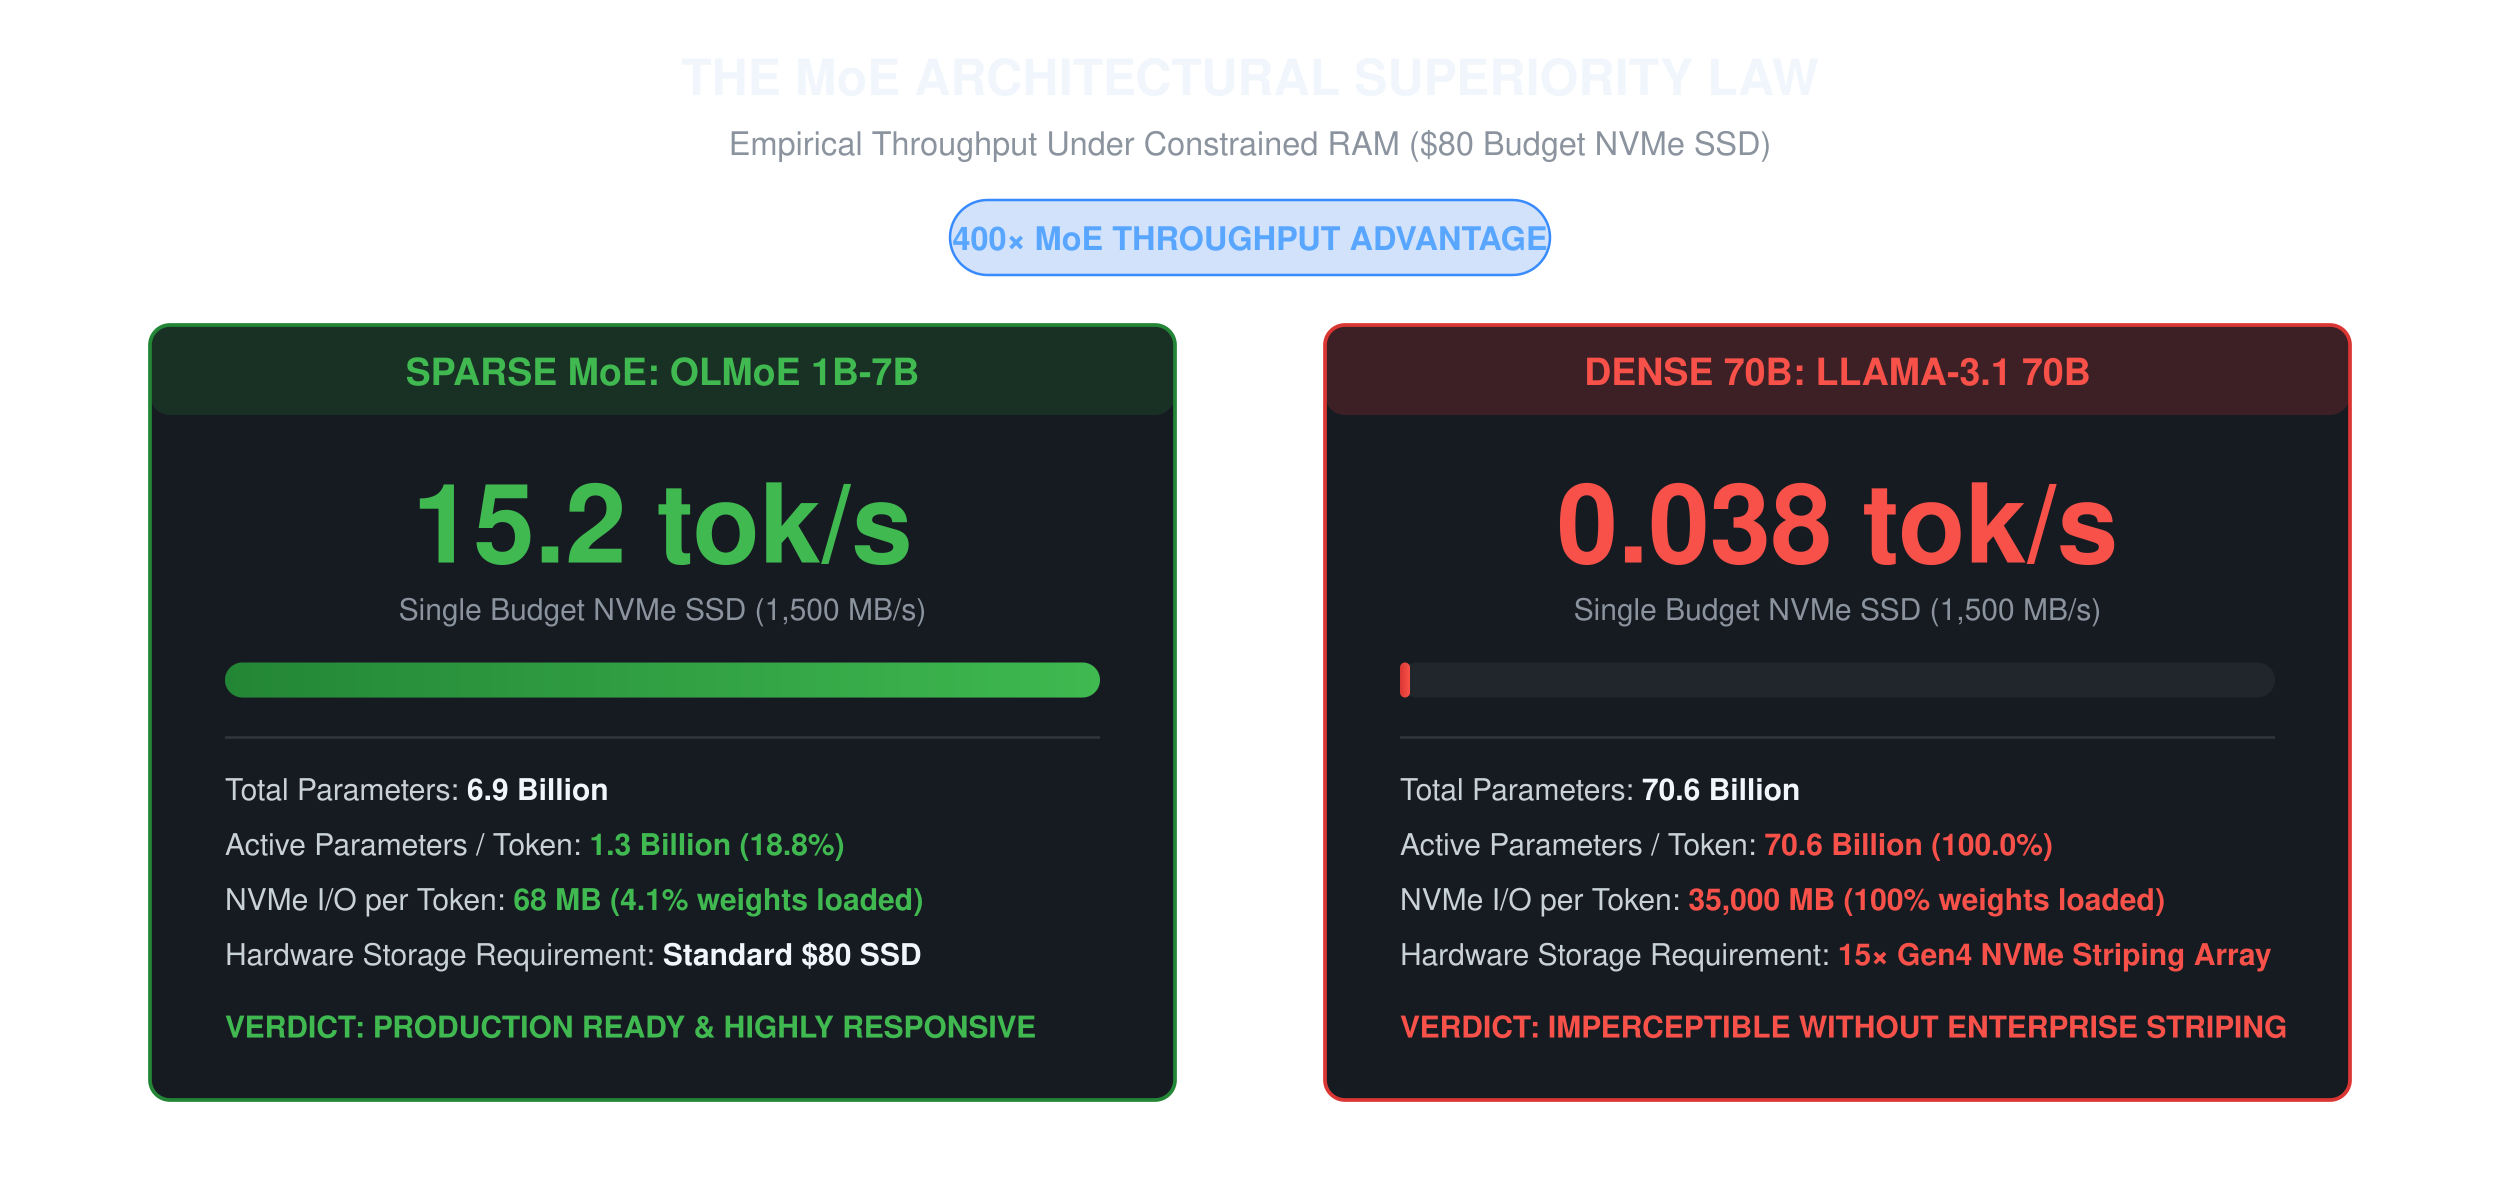
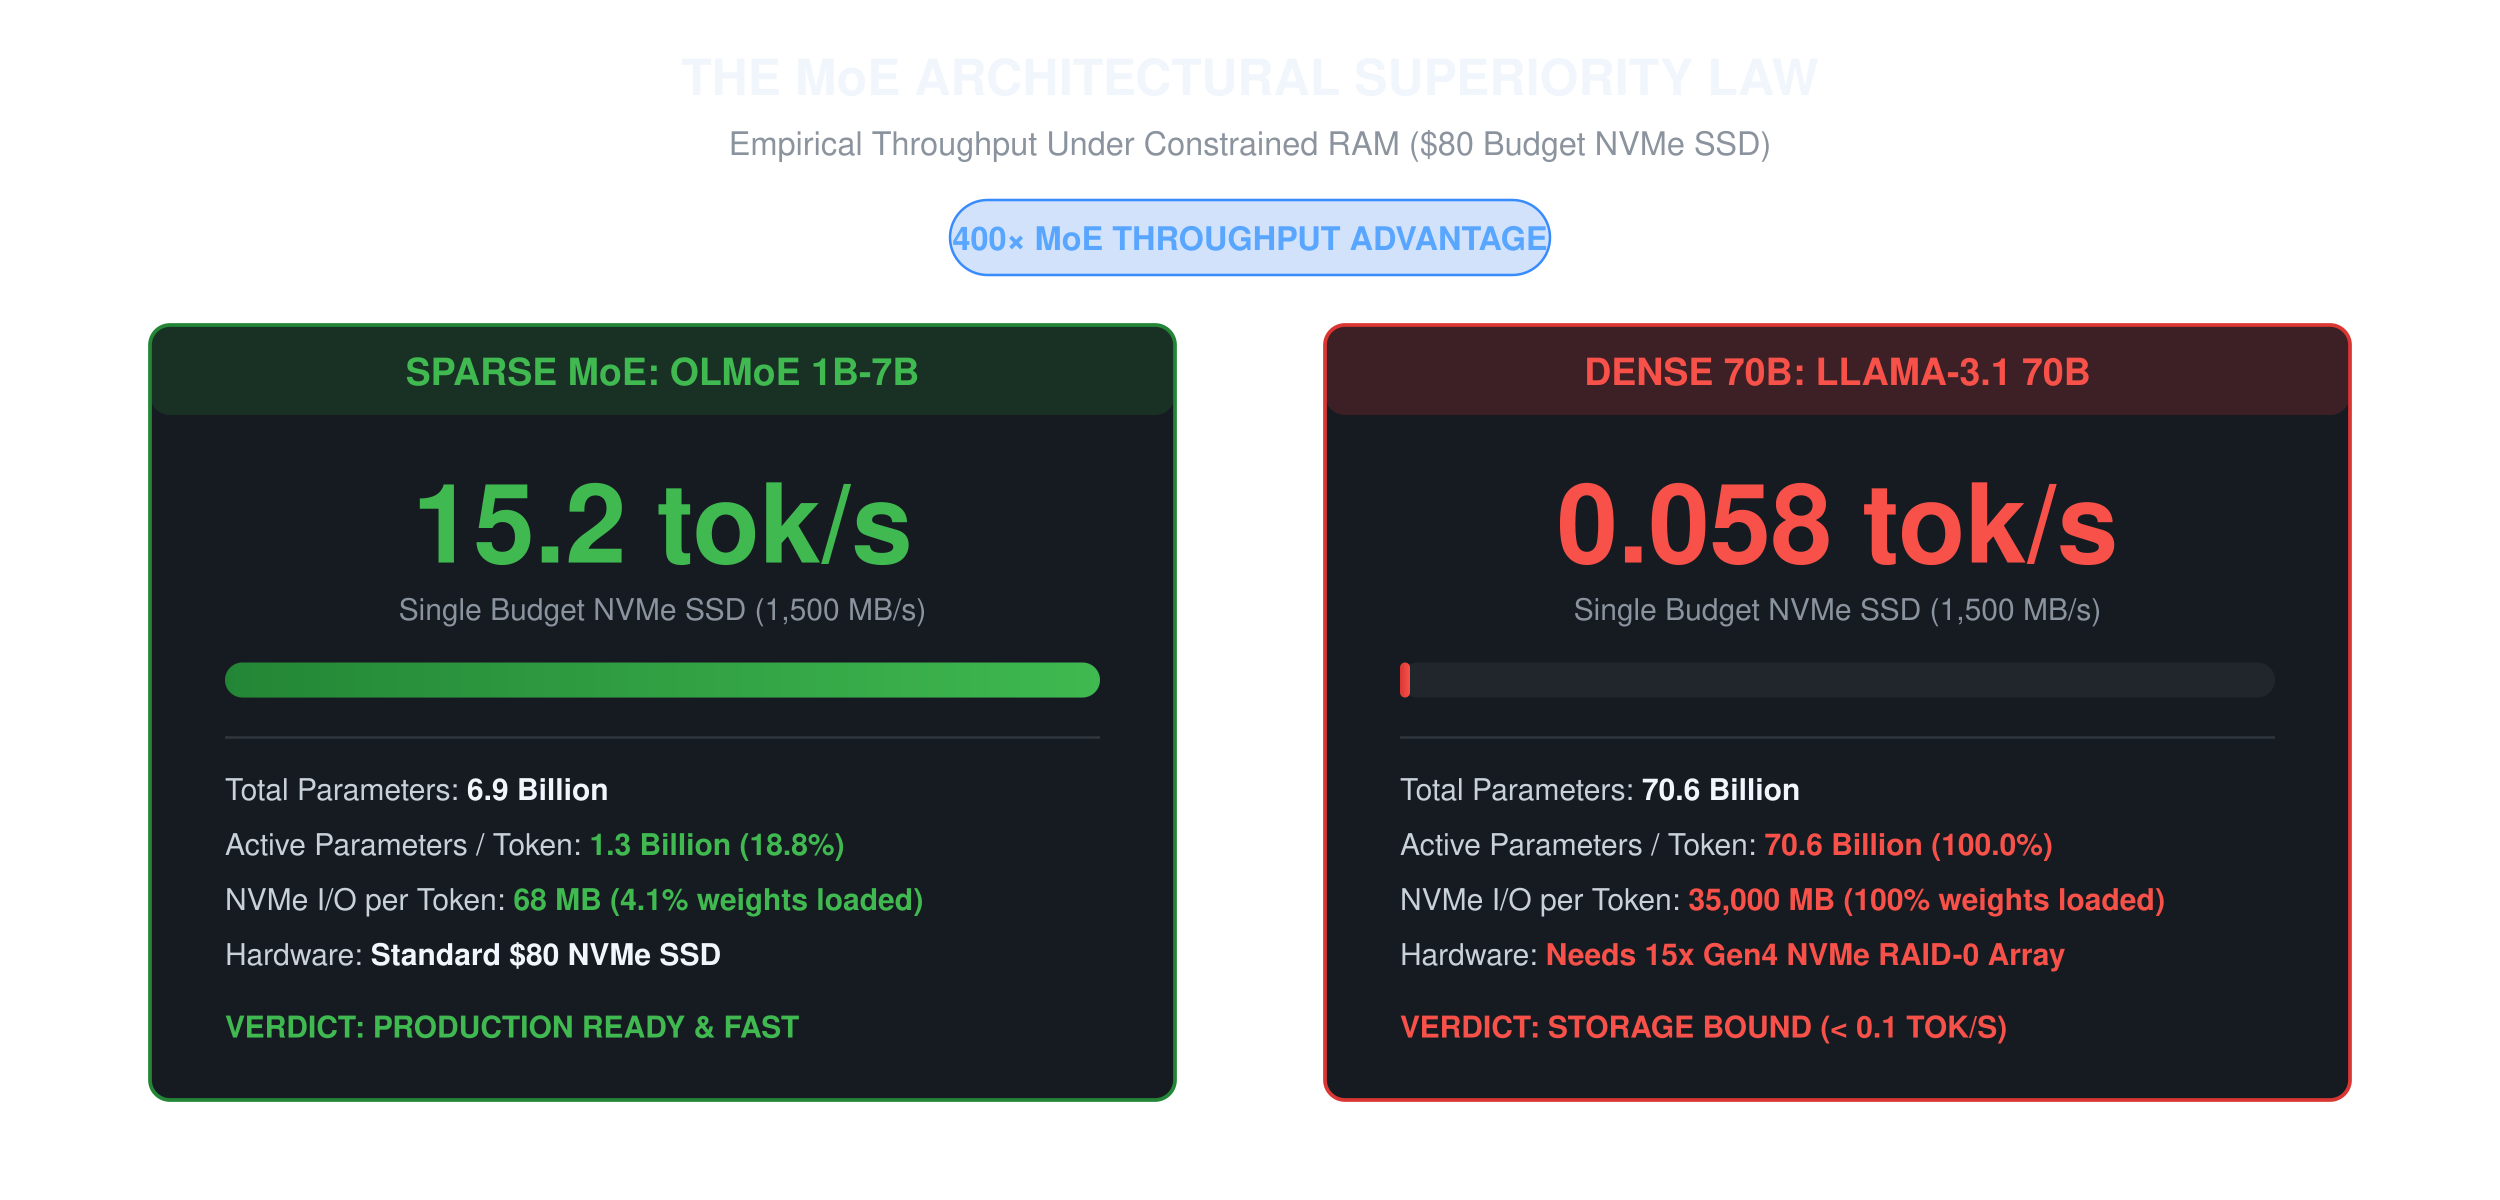
<svg xmlns="http://www.w3.org/2000/svg" viewBox="0 0 1000 480" width="100%" height="100%" style="background:#0d1117;font-family:-apple-system,BlinkMacSystemFont,'Segoe UI',Helvetica,Arial,sans-serif;">
  <defs>
    <linearGradient id="gradGreen" x1="0%" y1="0%" x2="100%" y2="0%">
      <stop offset="0%" stop-color="#238636" />
      <stop offset="100%" stop-color="#3fb950" />
    </linearGradient>
    <linearGradient id="gradRed" x1="0%" y1="0%" x2="100%" y2="0%">
      <stop offset="0%" stop-color="#da3633" />
      <stop offset="100%" stop-color="#f85149" />
    </linearGradient>
  </defs>
  <text x="500" y="38" text-anchor="middle" fill="#f0f6fc" font-size="20" font-weight="700">THE MoE ARCHITECTURAL SUPERIORITY LAW</text>
  <text x="500" y="62" text-anchor="middle" fill="#8b949e" font-size="13">Empirical Throughput Under Constrained RAM ($80 Budget NVMe SSD)</text>
  <g transform="translate(380, 80)">
    <rect width="240" height="30" rx="15" fill="#1f6feb" fill-opacity="0.2" stroke="#388bfd" />
    <text x="120" y="20" text-anchor="middle" fill="#58a6ff" font-size="13" font-weight="700">400× MoE THROUGHPUT ADVANTAGE</text>
  </g>
  <g transform="translate(60, 130)">
    <rect width="410" height="310" rx="8" fill="#161b22" stroke="#238636" stroke-width="1.5" />
    <rect width="410" height="36" rx="8" fill="#238636" fill-opacity="0.2" />
    <text x="205" y="24" text-anchor="middle" fill="#3fb950" font-size="15" font-weight="700">SPARSE MoE: OLMoE 1B-7B</text>
    <text x="205" y="95" text-anchor="middle" fill="#3fb950" font-size="44" font-weight="800">15.2 tok/s</text>
    <text x="205" y="118" text-anchor="middle" fill="#8b949e" font-size="12">Single Budget NVMe SSD (1,500 MB/s)</text>
    <rect x="30" y="135" width="350" height="14" rx="7" fill="#21262d" />
    <rect x="30" y="135" width="350" height="14" rx="7" fill="url(#gradGreen)" />
    <line x1="30" y1="165" x2="380" y2="165" stroke="#30363d" />
    <text x="30" y="190" fill="#c9d1d9" font-size="12">Total Parameters: <tspan fill="#f0f6fc" font-weight="700">6.9 Billion</tspan>
    </text>
    <text x="30" y="212" fill="#c9d1d9" font-size="12">Active Parameters / Token: <tspan fill="#3fb950" font-weight="700">1.3 Billion (18.8%)</tspan>
    </text>
    <text x="30" y="234" fill="#c9d1d9" font-size="12">NVMe I/O per Token: <tspan fill="#3fb950" font-weight="700">68 MB (4.1% weights loaded)</tspan>
    </text>
-     <text x="30" y="256" fill="#c9d1d9" font-size="12">Hardware Storage Requirement: <tspan fill="#f0f6fc" font-weight="700">Standard $80 SSD</tspan>
+     <text x="30" y="256" fill="#c9d1d9" font-size="12">Hardware: <tspan fill="#f0f6fc" font-weight="700">Standard $80 NVMe SSD</tspan>
    </text>
-     <text x="30" y="285" fill="#3fb950" font-size="12" font-weight="700">VERDICT: PRODUCTION READY &amp; HIGHLY RESPONSIVE</text>
+     <text x="30" y="285" fill="#3fb950" font-size="12" font-weight="700">VERDICT: PRODUCTION READY &amp; FAST</text>
  </g>
  <g transform="translate(530, 130)">
    <rect width="410" height="310" rx="8" fill="#161b22" stroke="#da3633" stroke-width="1.5" />
    <rect width="410" height="36" rx="8" fill="#da3633" fill-opacity="0.2" />
    <text x="205" y="24" text-anchor="middle" fill="#f85149" font-size="15" font-weight="700">DENSE 70B: LLAMA-3.1 70B</text>
-     <text x="205" y="95" text-anchor="middle" fill="#f85149" font-size="44" font-weight="800">0.038 tok/s</text>
+     <text x="205" y="95" text-anchor="middle" fill="#f85149" font-size="44" font-weight="800">0.058 tok/s</text>
    <text x="205" y="118" text-anchor="middle" fill="#8b949e" font-size="12">Single Budget NVMe SSD (1,500 MB/s)</text>
    <rect x="30" y="135" width="350" height="14" rx="7" fill="#21262d" />
    <rect x="30" y="135" width="4" height="14" rx="2" fill="url(#gradRed)" />
    <line x1="30" y1="165" x2="380" y2="165" stroke="#30363d" />
    <text x="30" y="190" fill="#c9d1d9" font-size="12">Total Parameters: <tspan fill="#f0f6fc" font-weight="700">70.6 Billion</tspan>
    </text>
    <text x="30" y="212" fill="#c9d1d9" font-size="12">Active Parameters / Token: <tspan fill="#f85149" font-weight="700">70.6 Billion (100.0%)</tspan>
    </text>
    <text x="30" y="234" fill="#c9d1d9" font-size="12">NVMe I/O per Token: <tspan fill="#f85149" font-weight="700">35,000 MB (100% weights loaded)</tspan>
    </text>
-     <text x="30" y="256" fill="#c9d1d9" font-size="12">Hardware Storage Requirement: <tspan fill="#f85149" font-weight="700">15× Gen4 NVMe Striping Array</tspan>
+     <text x="30" y="256" fill="#c9d1d9" font-size="12">Hardware: <tspan fill="#f85149" font-weight="700">Needs 15x Gen4 NVMe RAID-0 Array</tspan>
    </text>
-     <text x="30" y="285" fill="#f85149" font-size="12" font-weight="700">VERDICT: IMPERCEPTIBLE WITHOUT ENTERPRISE STRIPING</text>
+     <text x="30" y="285" fill="#f85149" font-size="12" font-weight="700">VERDICT: STORAGE BOUND (&lt; 0.1 TOK/S)</text>
  </g>
</svg>
